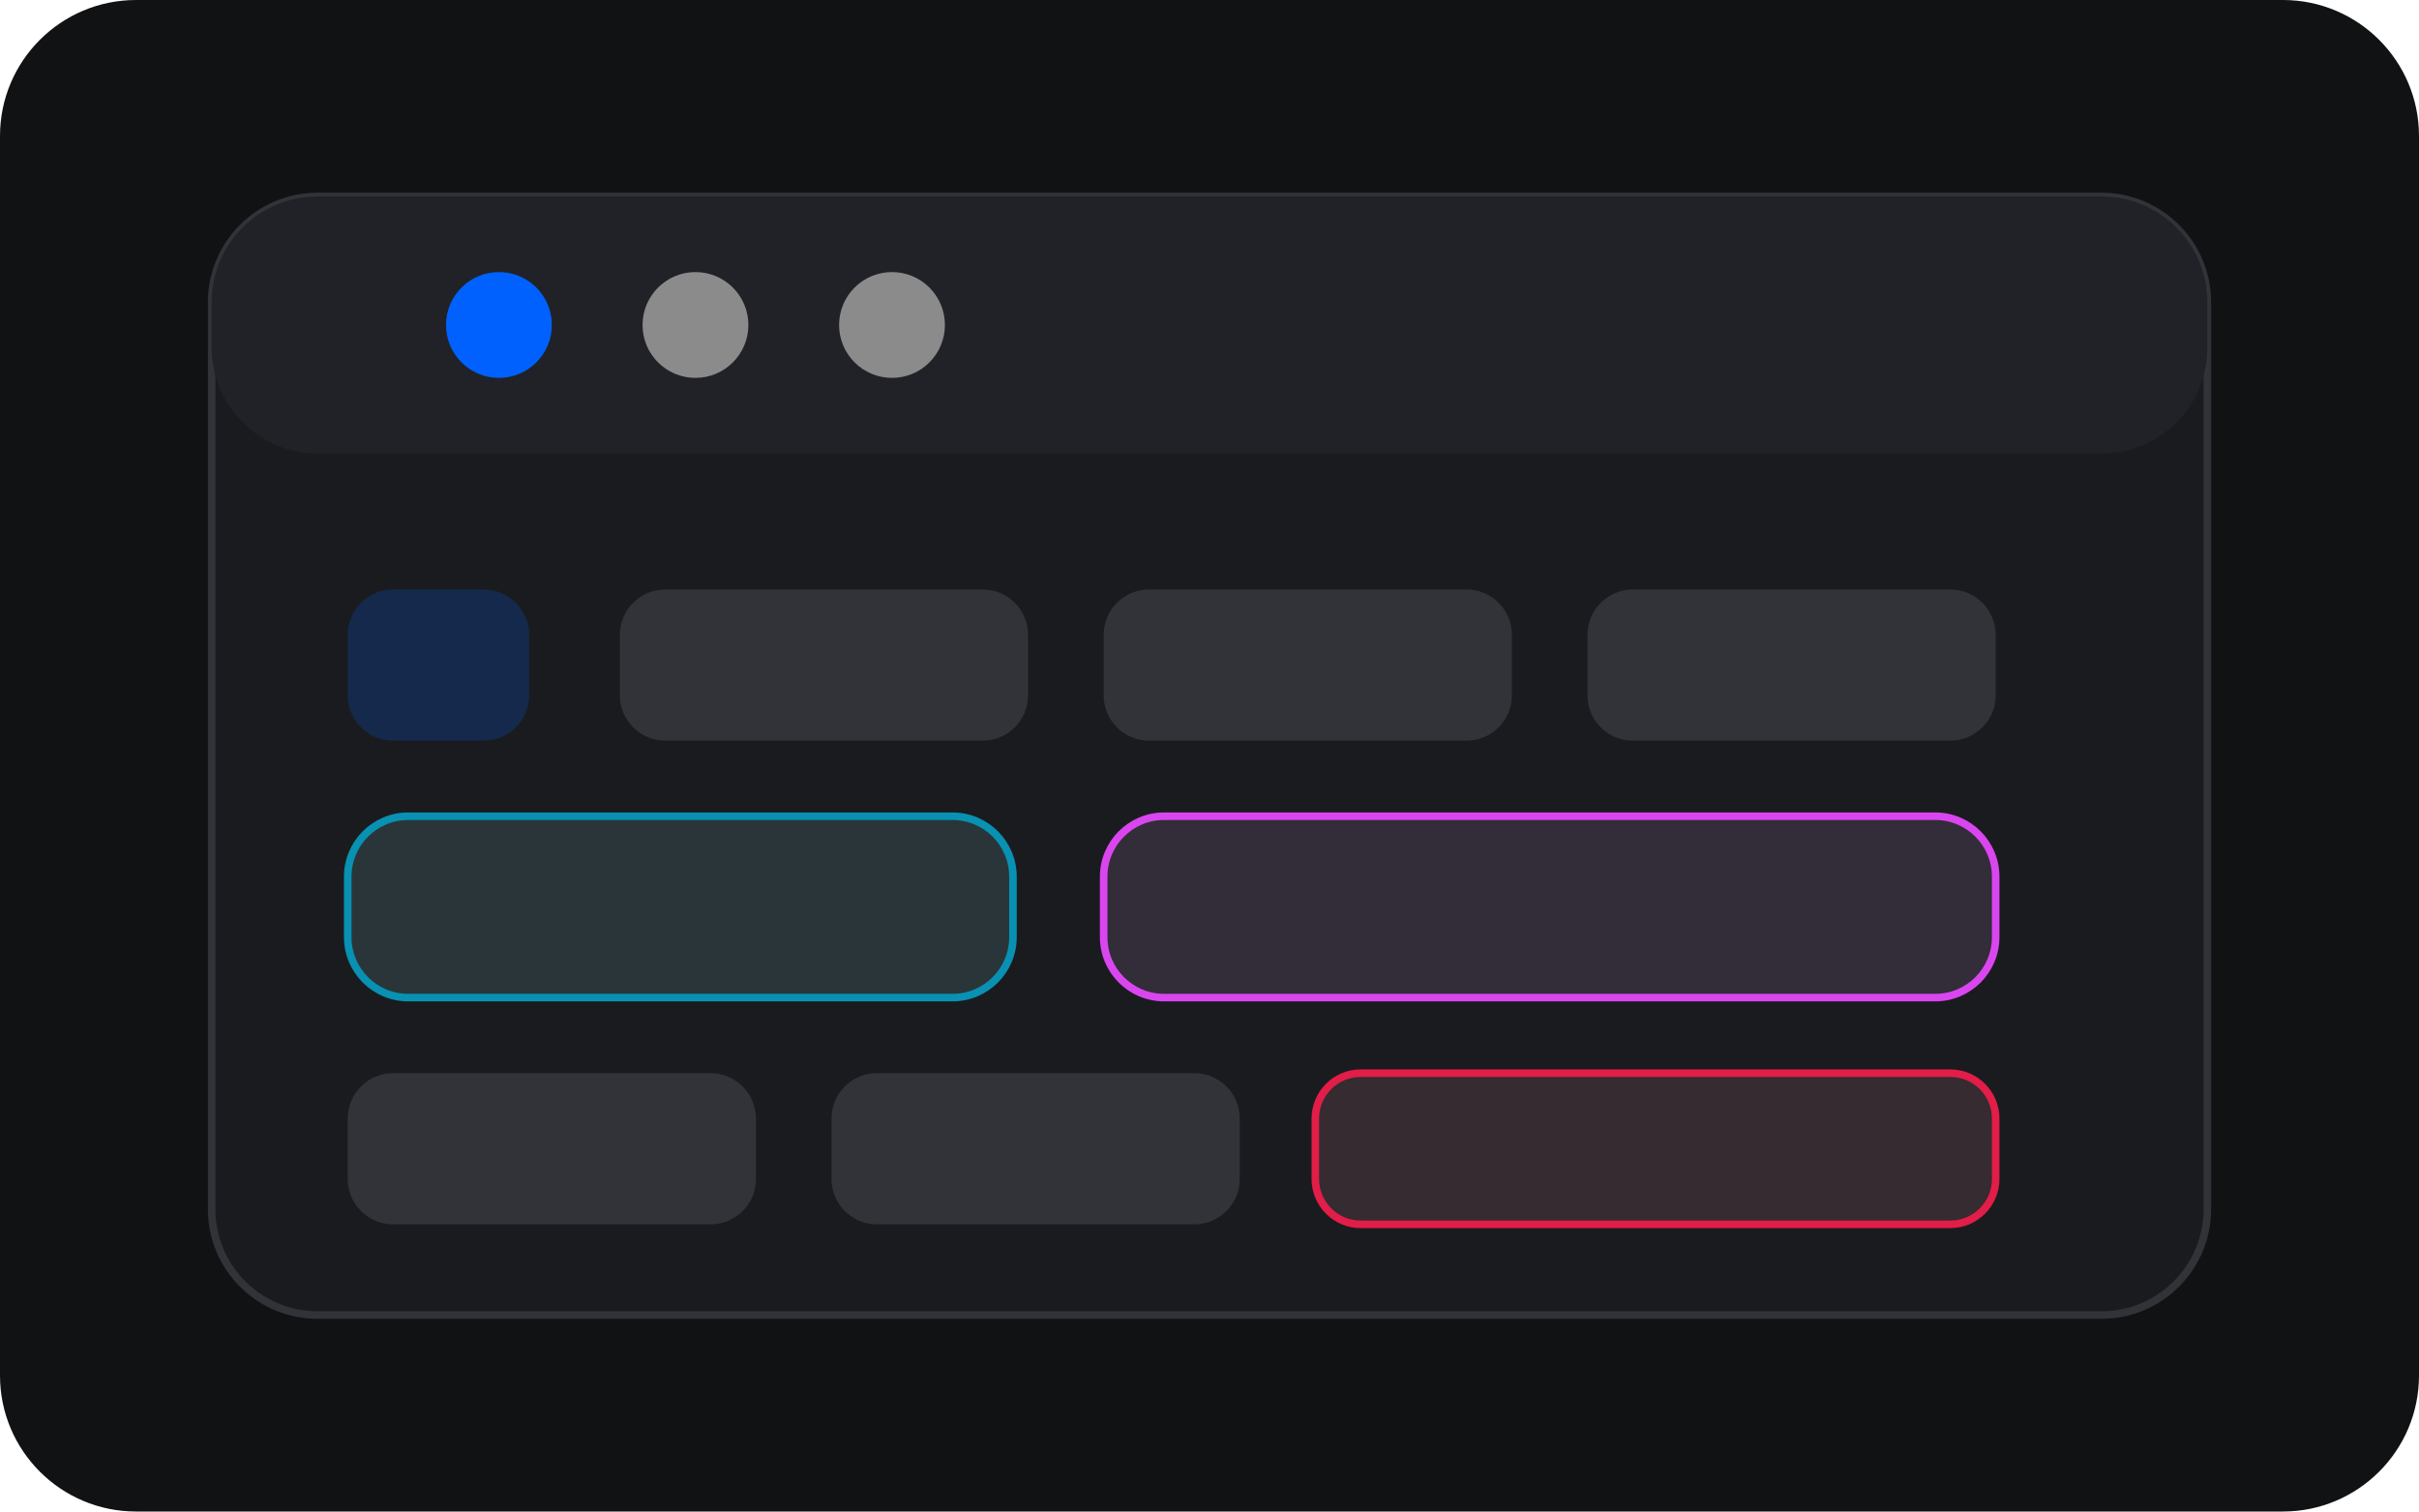
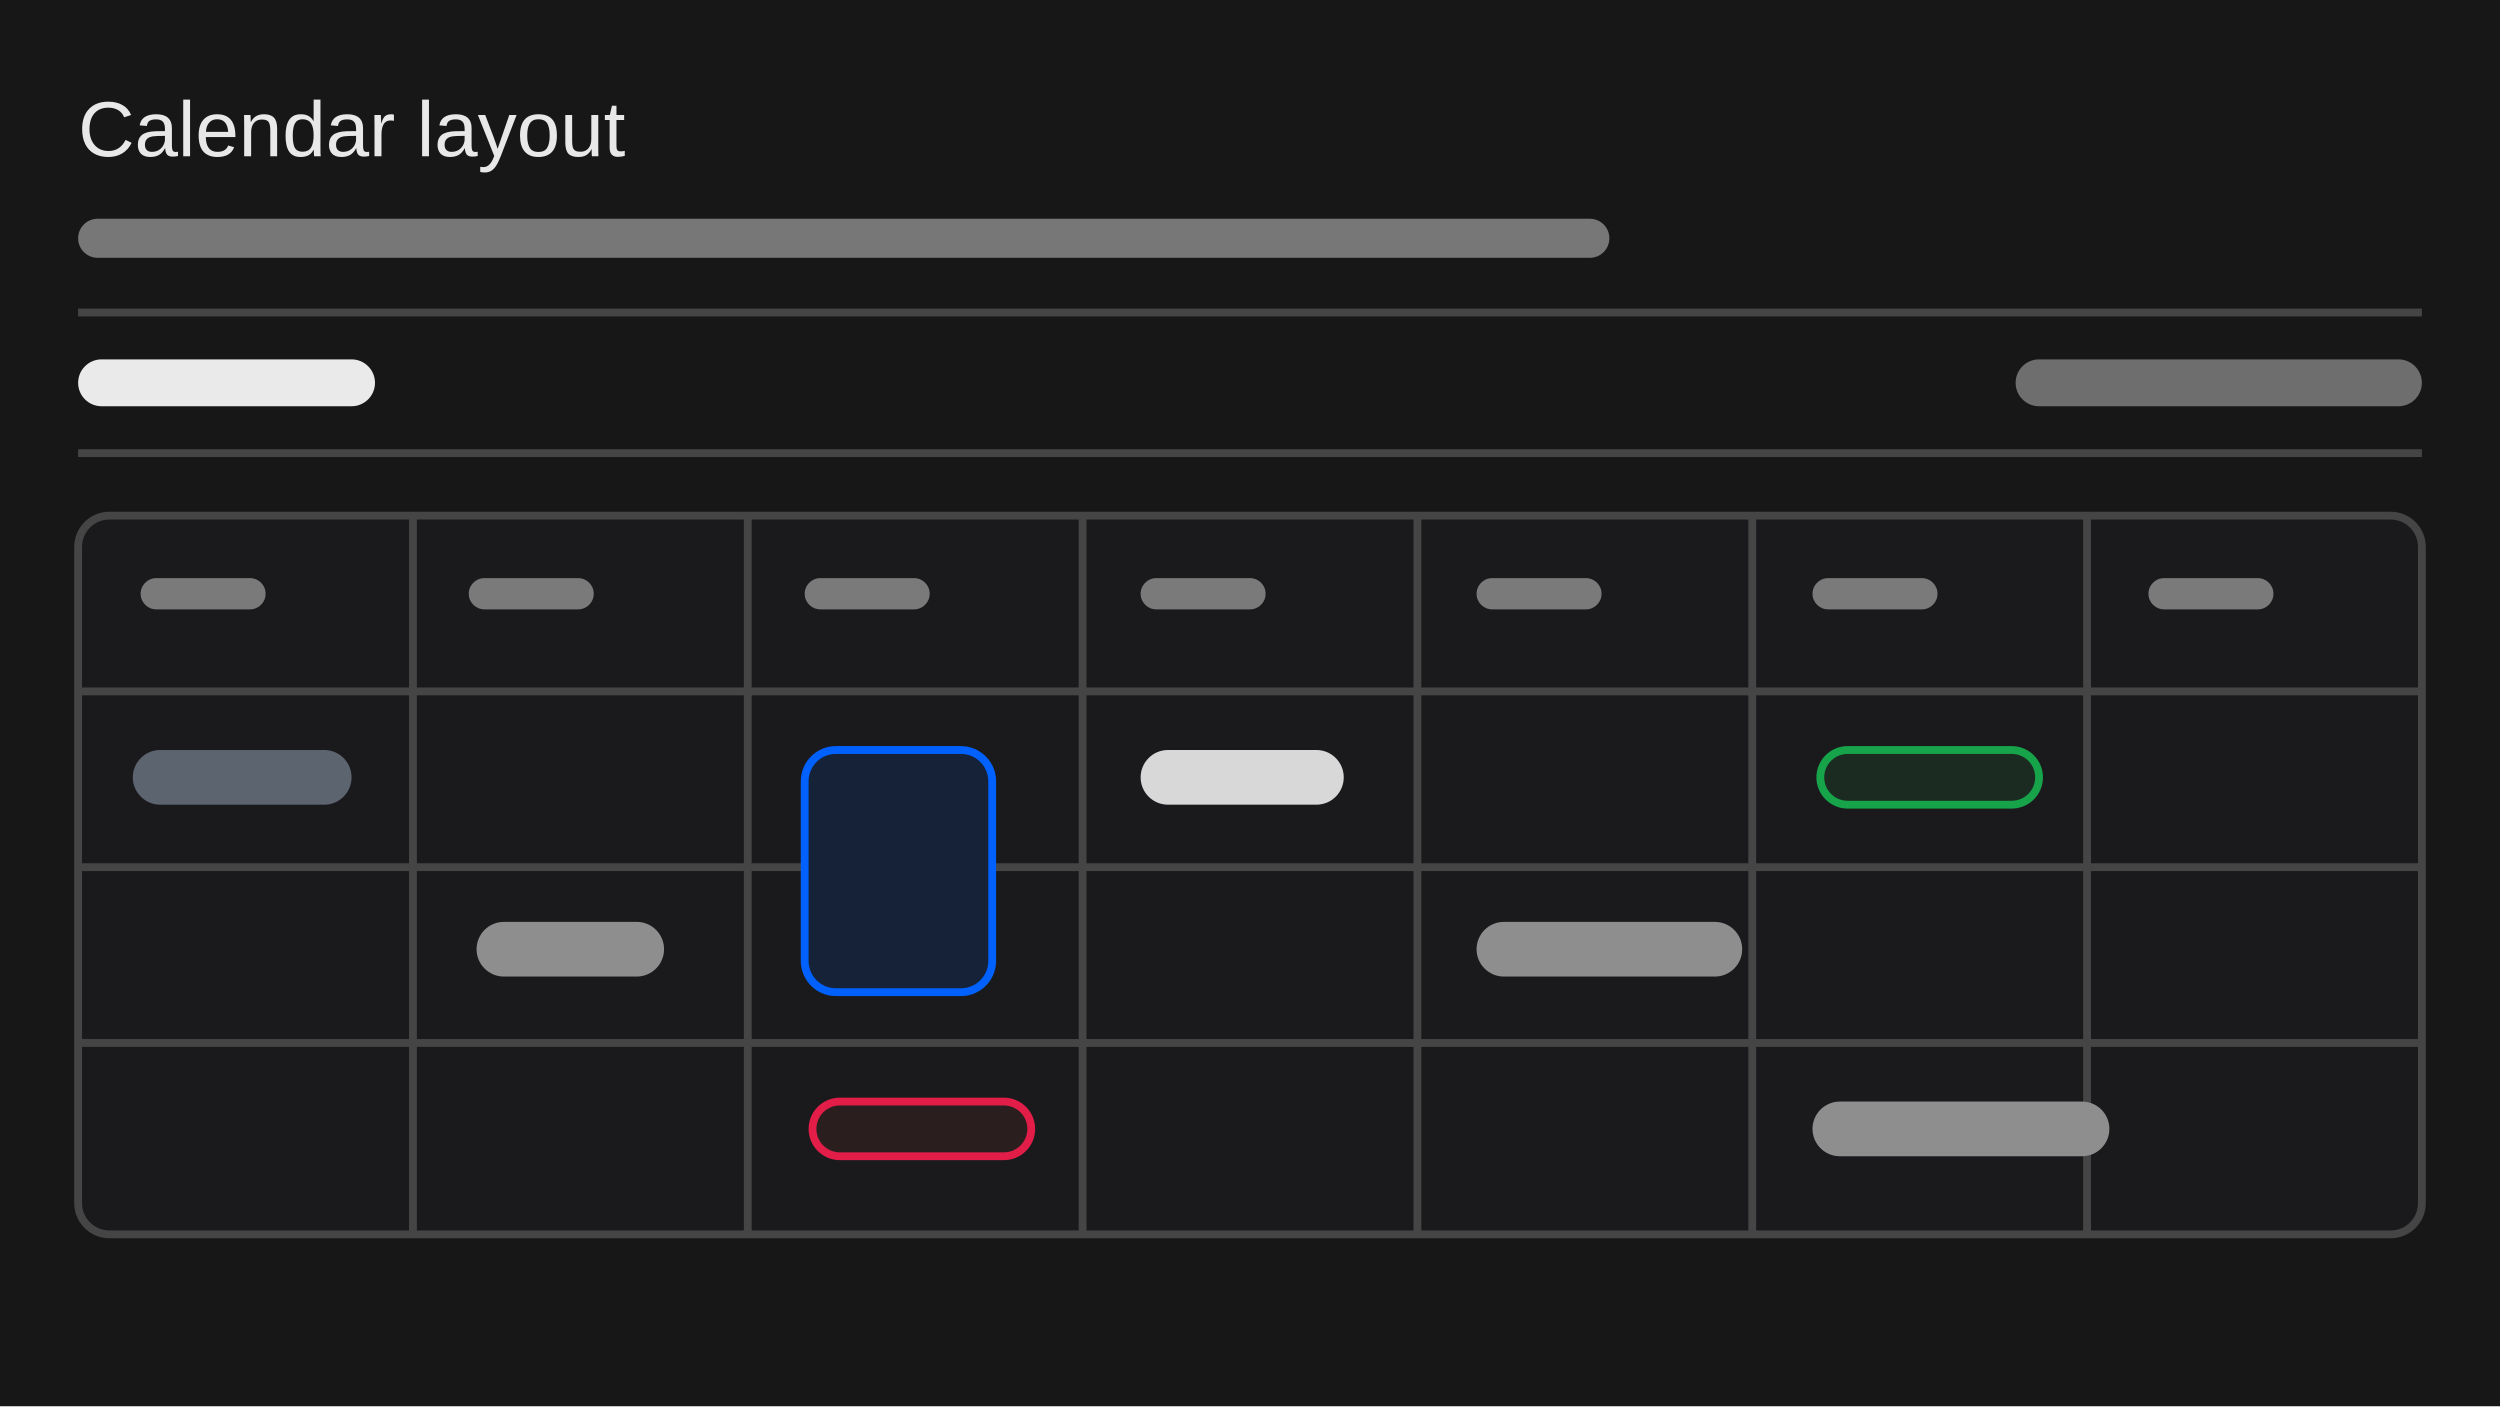
- <svg xmlns="http://www.w3.org/2000/svg" width="320" height="200" viewBox="0 0 320 200" fill="none">
-   <rect width="320" height="200" rx="18" fill="#111214" />
-   <rect x="28" y="26" width="264" height="148" rx="14" fill="#1A1B1F" stroke="#313338" />
-   <rect x="28" y="26" width="264" height="34" rx="14" fill="#202228" />
-   <circle cx="66" cy="43" r="7" fill="#0061FF" />
-   <circle cx="92" cy="43" r="7" fill="#8C8B8B" />
-   <circle cx="118" cy="43" r="7" fill="#8C8B8B" />
-   <rect x="46" y="78" width="24" height="20" rx="6" fill="#0061FF" fill-opacity="0.2" />
-   <rect x="82" y="78" width="54" height="20" rx="6" fill="#313338" />
-   <rect x="146" y="78" width="54" height="20" rx="6" fill="#313338" />
-   <rect x="210" y="78" width="54" height="20" rx="6" fill="#313338" />
-   <rect x="46" y="108" width="88" height="24" rx="8" fill="#A5F3FC" fill-opacity="0.12" stroke="#0891B2" />
-   <rect x="146" y="108" width="118" height="24" rx="8" fill="#F0ABFC" fill-opacity="0.12" stroke="#D946EF" />
-   <rect x="46" y="142" width="54" height="20" rx="6" fill="#313338" />
-   <rect x="110" y="142" width="54" height="20" rx="6" fill="#313338" />
-   <rect x="174" y="142" width="90" height="20" rx="6" fill="#FDA4AF" fill-opacity="0.12" stroke="#E11D48" />
+ <svg xmlns="http://www.w3.org/2000/svg" width="320" height="180" viewBox="0 0 320 180" fill="none">
+   <rect width="320" height="180" fill="#171717" />
+   <text x="10" y="20" font-size="10" fill="#E8E8E8" font-family="Arial, sans-serif">Calendar layout</text>
+   <rect x="10" y="28" width="196" height="5" rx="2.5" fill="#777" />
+   <line x1="10" y1="40" x2="310" y2="40" stroke="#454545" />
+   <rect x="10" y="46" width="38" height="6" rx="3" fill="#EAEAEA" />
+   <rect x="258" y="46" width="52" height="6" rx="3" fill="#6E6E6E" />
+   <line x1="10" y1="58" x2="310" y2="58" stroke="#454545" />
+   <rect x="10" y="66" width="300" height="92" rx="4" fill="#1A1A1D" stroke="#454545" />
+   <line x1="52.857" y1="66" x2="52.857" y2="158" stroke="#454545" />
+   <line x1="95.714" y1="66" x2="95.714" y2="158" stroke="#454545" />
+   <line x1="138.571" y1="66" x2="138.571" y2="158" stroke="#454545" />
+   <line x1="181.429" y1="66" x2="181.429" y2="158" stroke="#454545" />
+   <line x1="224.286" y1="66" x2="224.286" y2="158" stroke="#454545" />
+   <line x1="267.143" y1="66" x2="267.143" y2="158" stroke="#454545" />
+   <line x1="10" y1="88.5" x2="310" y2="88.5" stroke="#454545" />
+   <line x1="10" y1="111" x2="310" y2="111" stroke="#454545" />
+   <line x1="10" y1="133.5" x2="310" y2="133.5" stroke="#454545" />
+   <rect x="18" y="74" width="16" height="4" rx="2" fill="#7A7A7A" />
+   <rect x="60" y="74" width="16" height="4" rx="2" fill="#7A7A7A" />
+   <rect x="103" y="74" width="16" height="4" rx="2" fill="#7A7A7A" />
+   <rect x="146" y="74" width="16" height="4" rx="2" fill="#7A7A7A" />
+   <rect x="189" y="74" width="16" height="4" rx="2" fill="#7A7A7A" />
+   <rect x="232" y="74" width="16" height="4" rx="2" fill="#7A7A7A" />
+   <rect x="275" y="74" width="16" height="4" rx="2" fill="#7A7A7A" />
+   <rect x="17" y="96" width="28" height="7" rx="3.5" fill="#5C6470" />
+   <rect x="103" y="96" width="24" height="31" rx="4" fill="#152238" stroke="#0061FF" />
+   <rect x="146" y="96" width="26" height="7" rx="3.5" fill="#D8D8D8" />
+   <rect x="233" y="96" width="28" height="7" rx="3.5" fill="#1B2B21" stroke="#16A34A" />
+   <rect x="61" y="118" width="24" height="7" rx="3.5" fill="#8E8E8E" />
+   <rect x="189" y="118" width="34" height="7" rx="3.5" fill="#8E8E8E" />
+   <rect x="104" y="141" width="28" height="7" rx="3.5" fill="#2B1E1F" stroke="#E11D48" />
+   <rect x="232" y="141" width="38" height="7" rx="3.5" fill="#8E8E8E" />
</svg>
